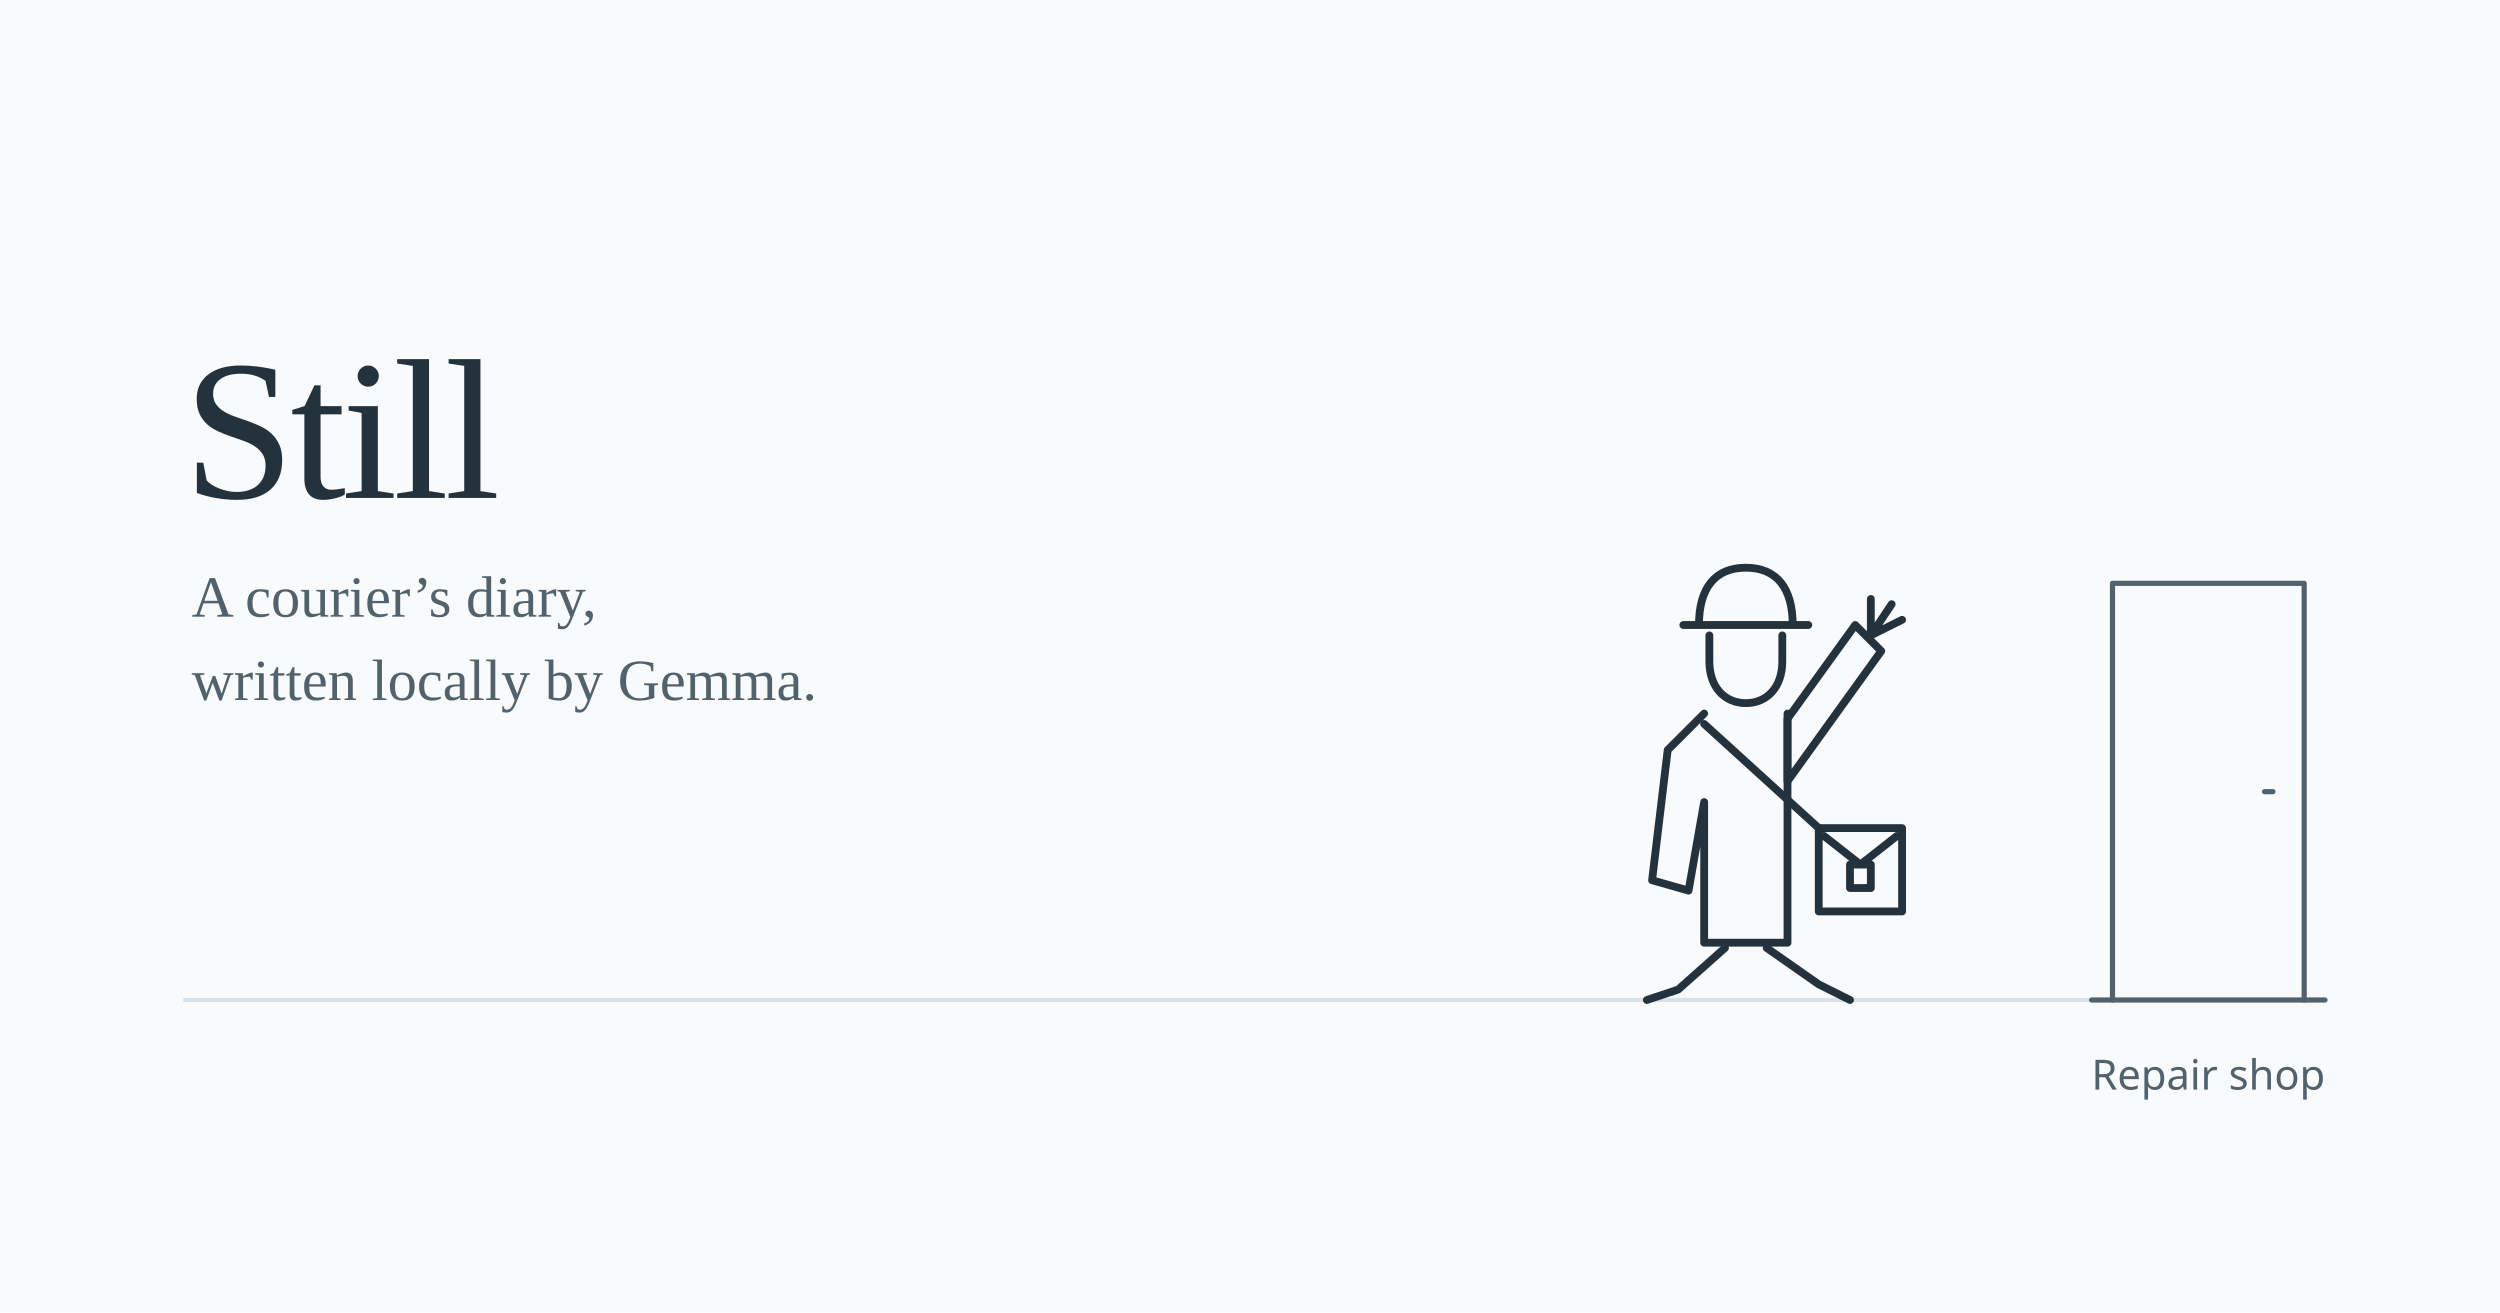
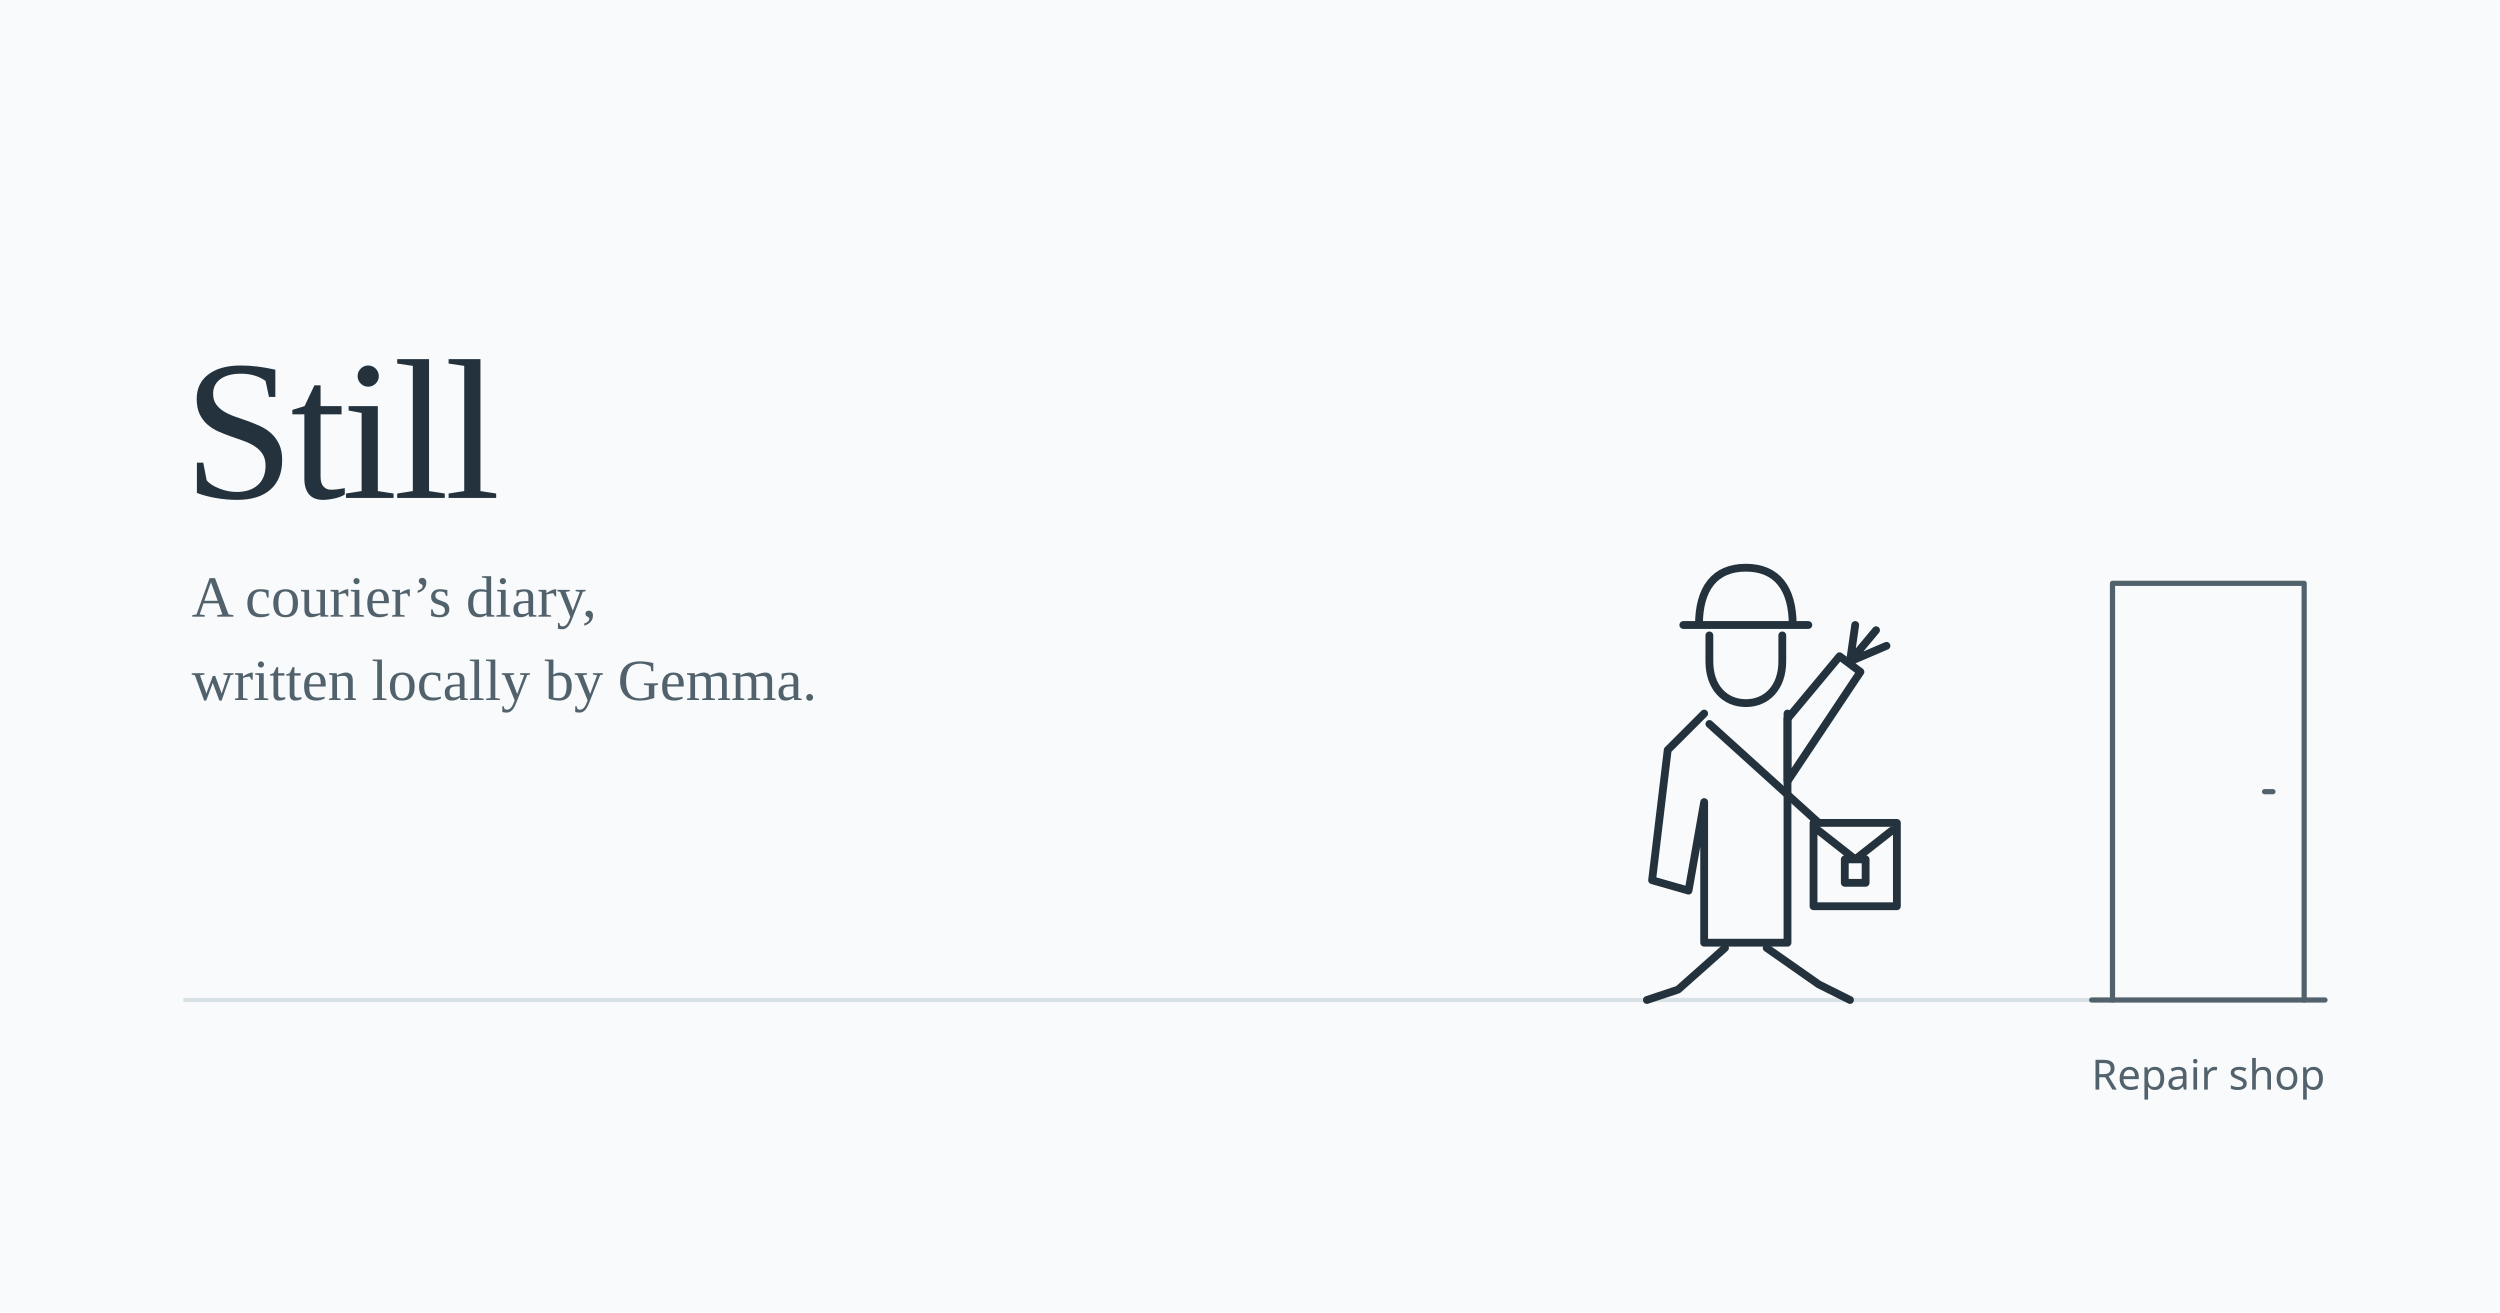
<svg xmlns="http://www.w3.org/2000/svg" width="1200" height="630" viewBox="0 0 1200 630" role="img" aria-labelledby="title description">
  <rect width="1200" height="630" fill="#f8fafb" />
  <g fill="#23323d">
    <text x="88" y="239" font-family="Georgia, 'Times New Roman', serif" font-size="96" font-weight="400" letter-spacing="-2">Still</text>
  </g>
  <g fill="#52626d" font-family="Georgia, 'Times New Roman', serif" font-size="28">
    <text x="92" y="296">A courier’s diary,</text>
    <text x="92" y="336">written locally by Gemma.</text>
  </g>
  <path d="M88 480h1024" fill="none" stroke="#d8e1e5" stroke-width="2" />
  <g transform="translate(758 252.5) scale(2.5)" fill="none" stroke="#23323d" stroke-width="1.5" stroke-linecap="round" stroke-linejoin="round">
    <path d="M23 19c0-7 3-11 9-11s9 4 9 11M20 19h24M25 21v5c0 5 3 8 7 8s7-3 7-8v-5" />
-     <path d="M24 38l22 20" />
+     <path d="M25 38l21 19" />
    <path d="M24 36l-7 7-3 25 7 2 3-17v27h16V36" />
-     <path d="M40 37l13-18 5 5-18 25zM56 21l0-7M56 21l4-6M56 21l6-3" />
+     <path d="M40 37l10-12 4 3-14 21zM52 26l1-7M52 26l5-6M52 26l7-3" />
    <path d="M28 81l-9 8-6 2M36 81l10 7 6 3" />
-     <path d="M46 58h16v16H46zM47 59.5l7 5.5 7-5.5M52 65h4v4.5h-4z" />
+     <path d="M45 57h16v16H45zM46 58.5l7 5.5 7-5.5M51 64h4v4.5h-4z" />
  </g>
  <g fill="none" stroke="#52626d" stroke-width="2.5" stroke-linecap="round" stroke-linejoin="round">
    <path d="M1014 480V280h92v200M1087 380h4" />
    <path d="M1004 480h112" />
  </g>
  <text x="1060" y="523" fill="#52626d" font-family="system-ui, sans-serif" font-size="20" text-anchor="middle">Repair shop</text>
</svg>
